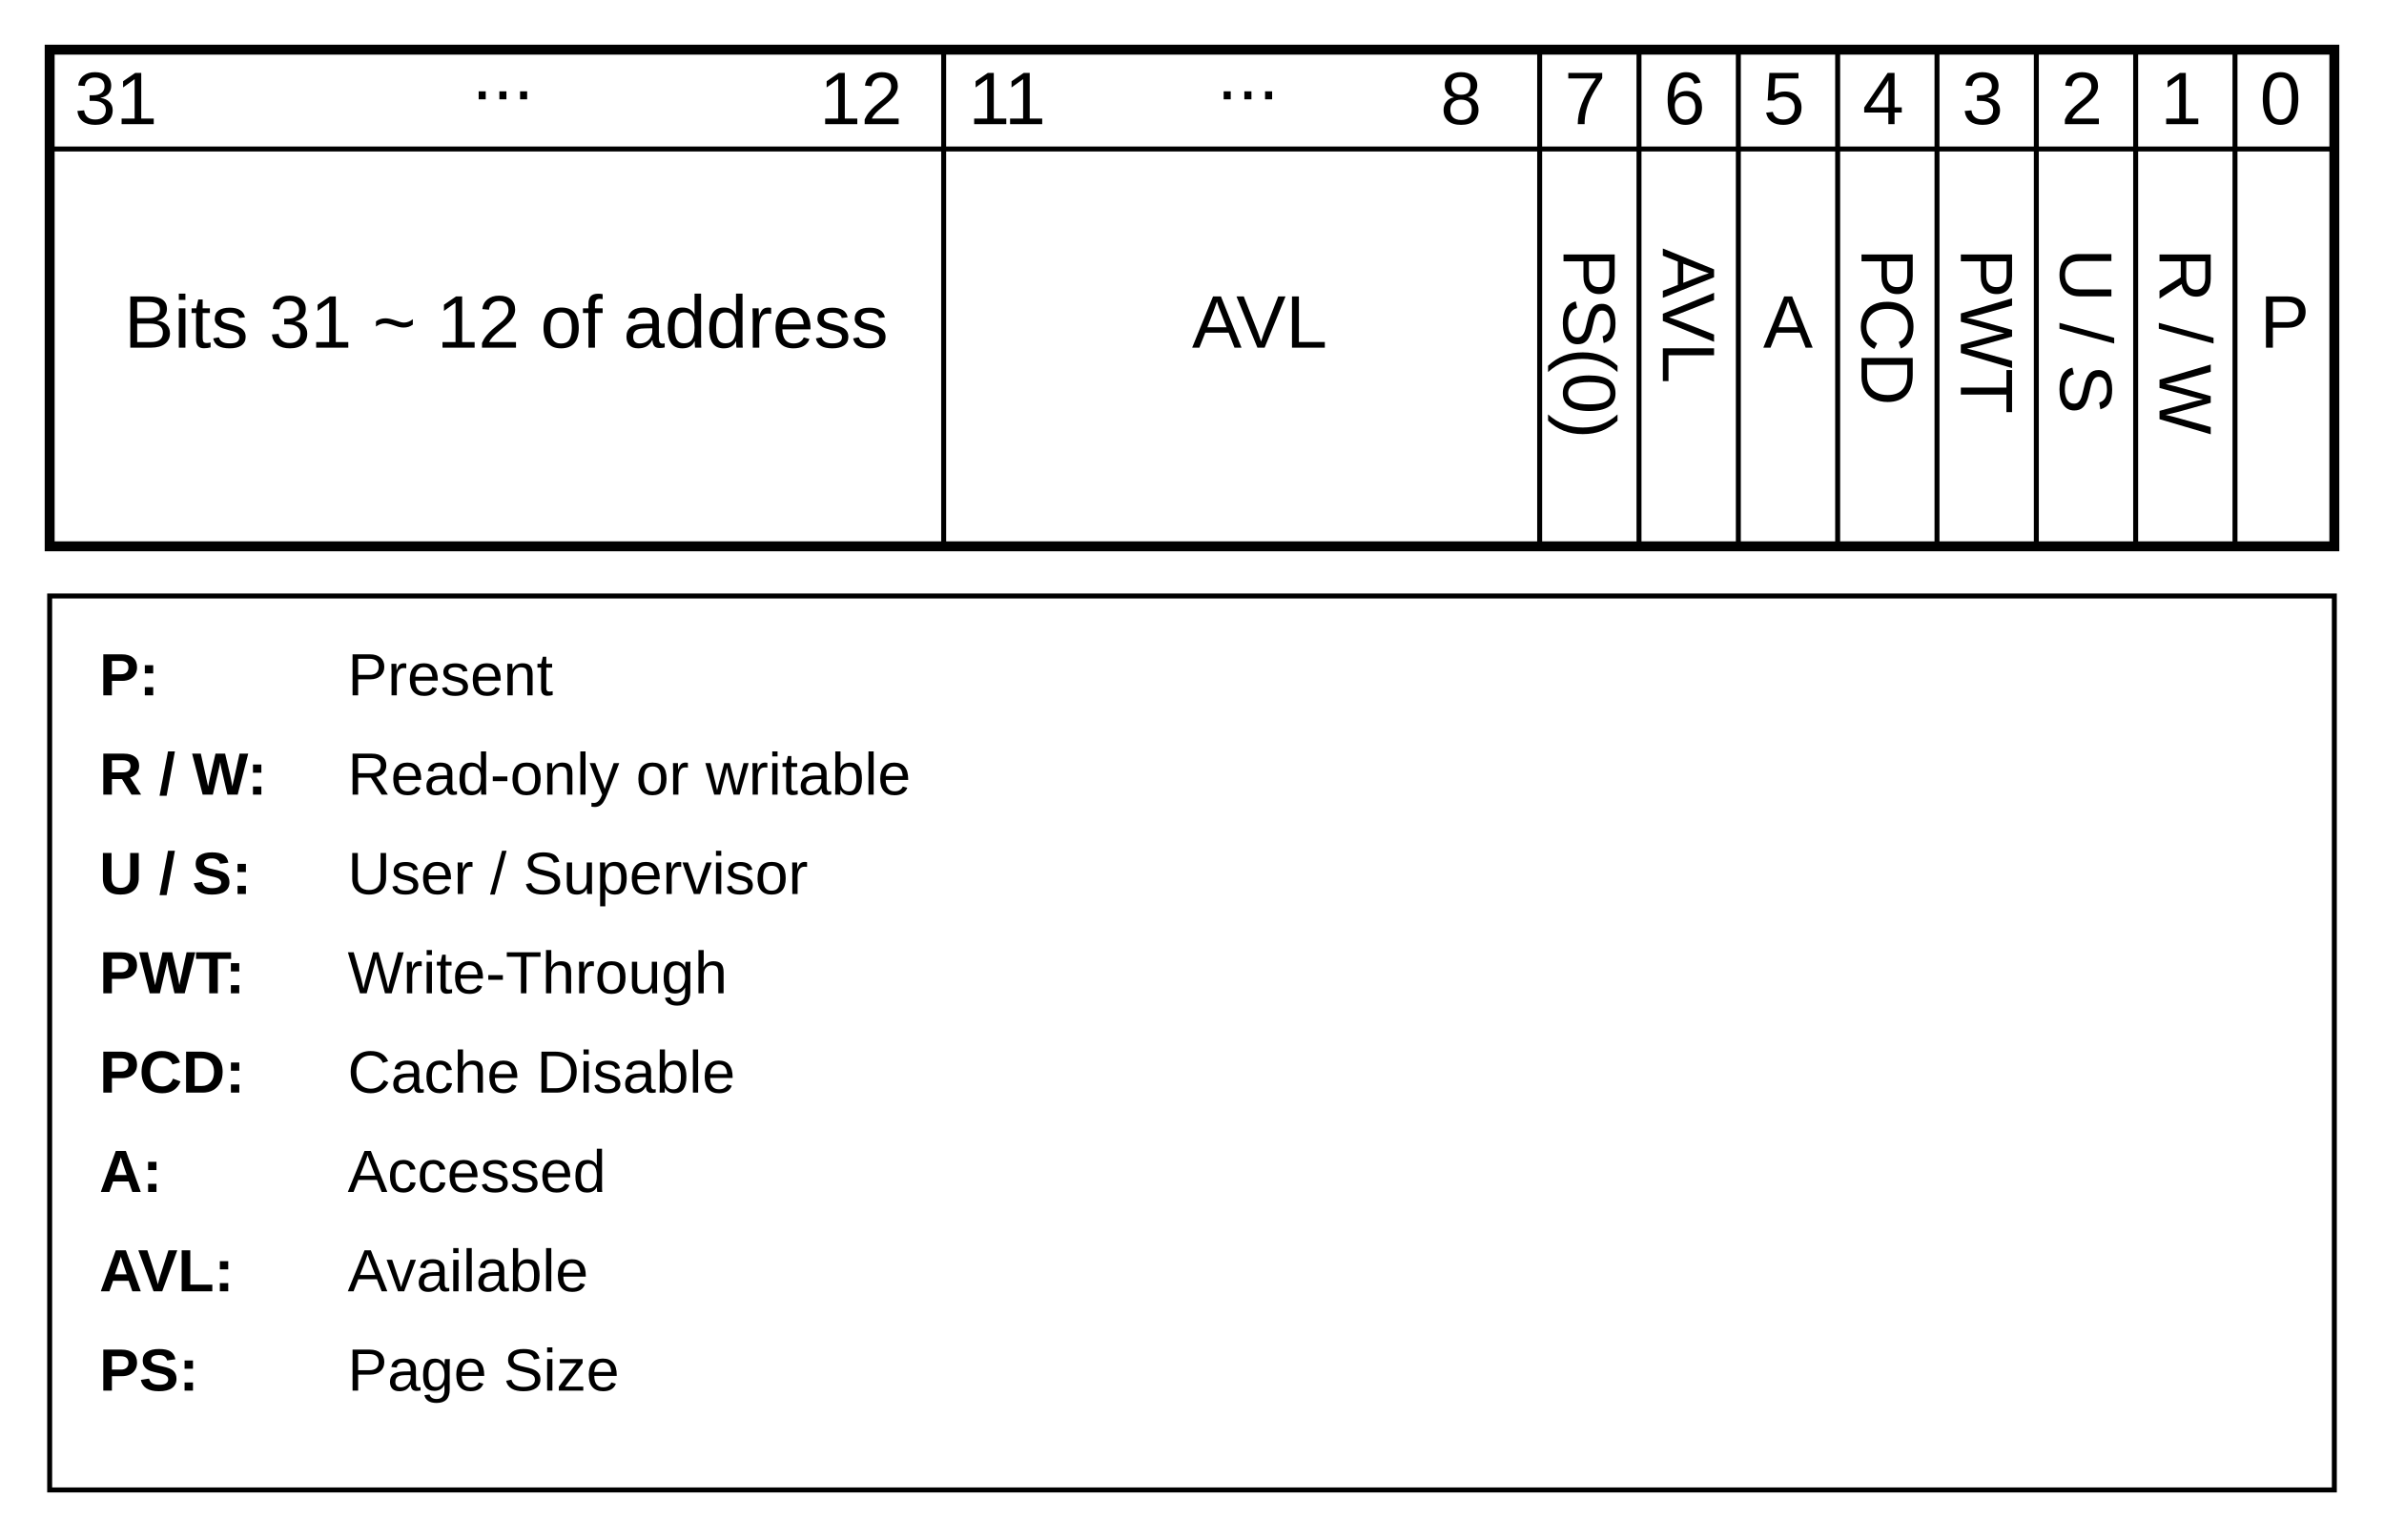
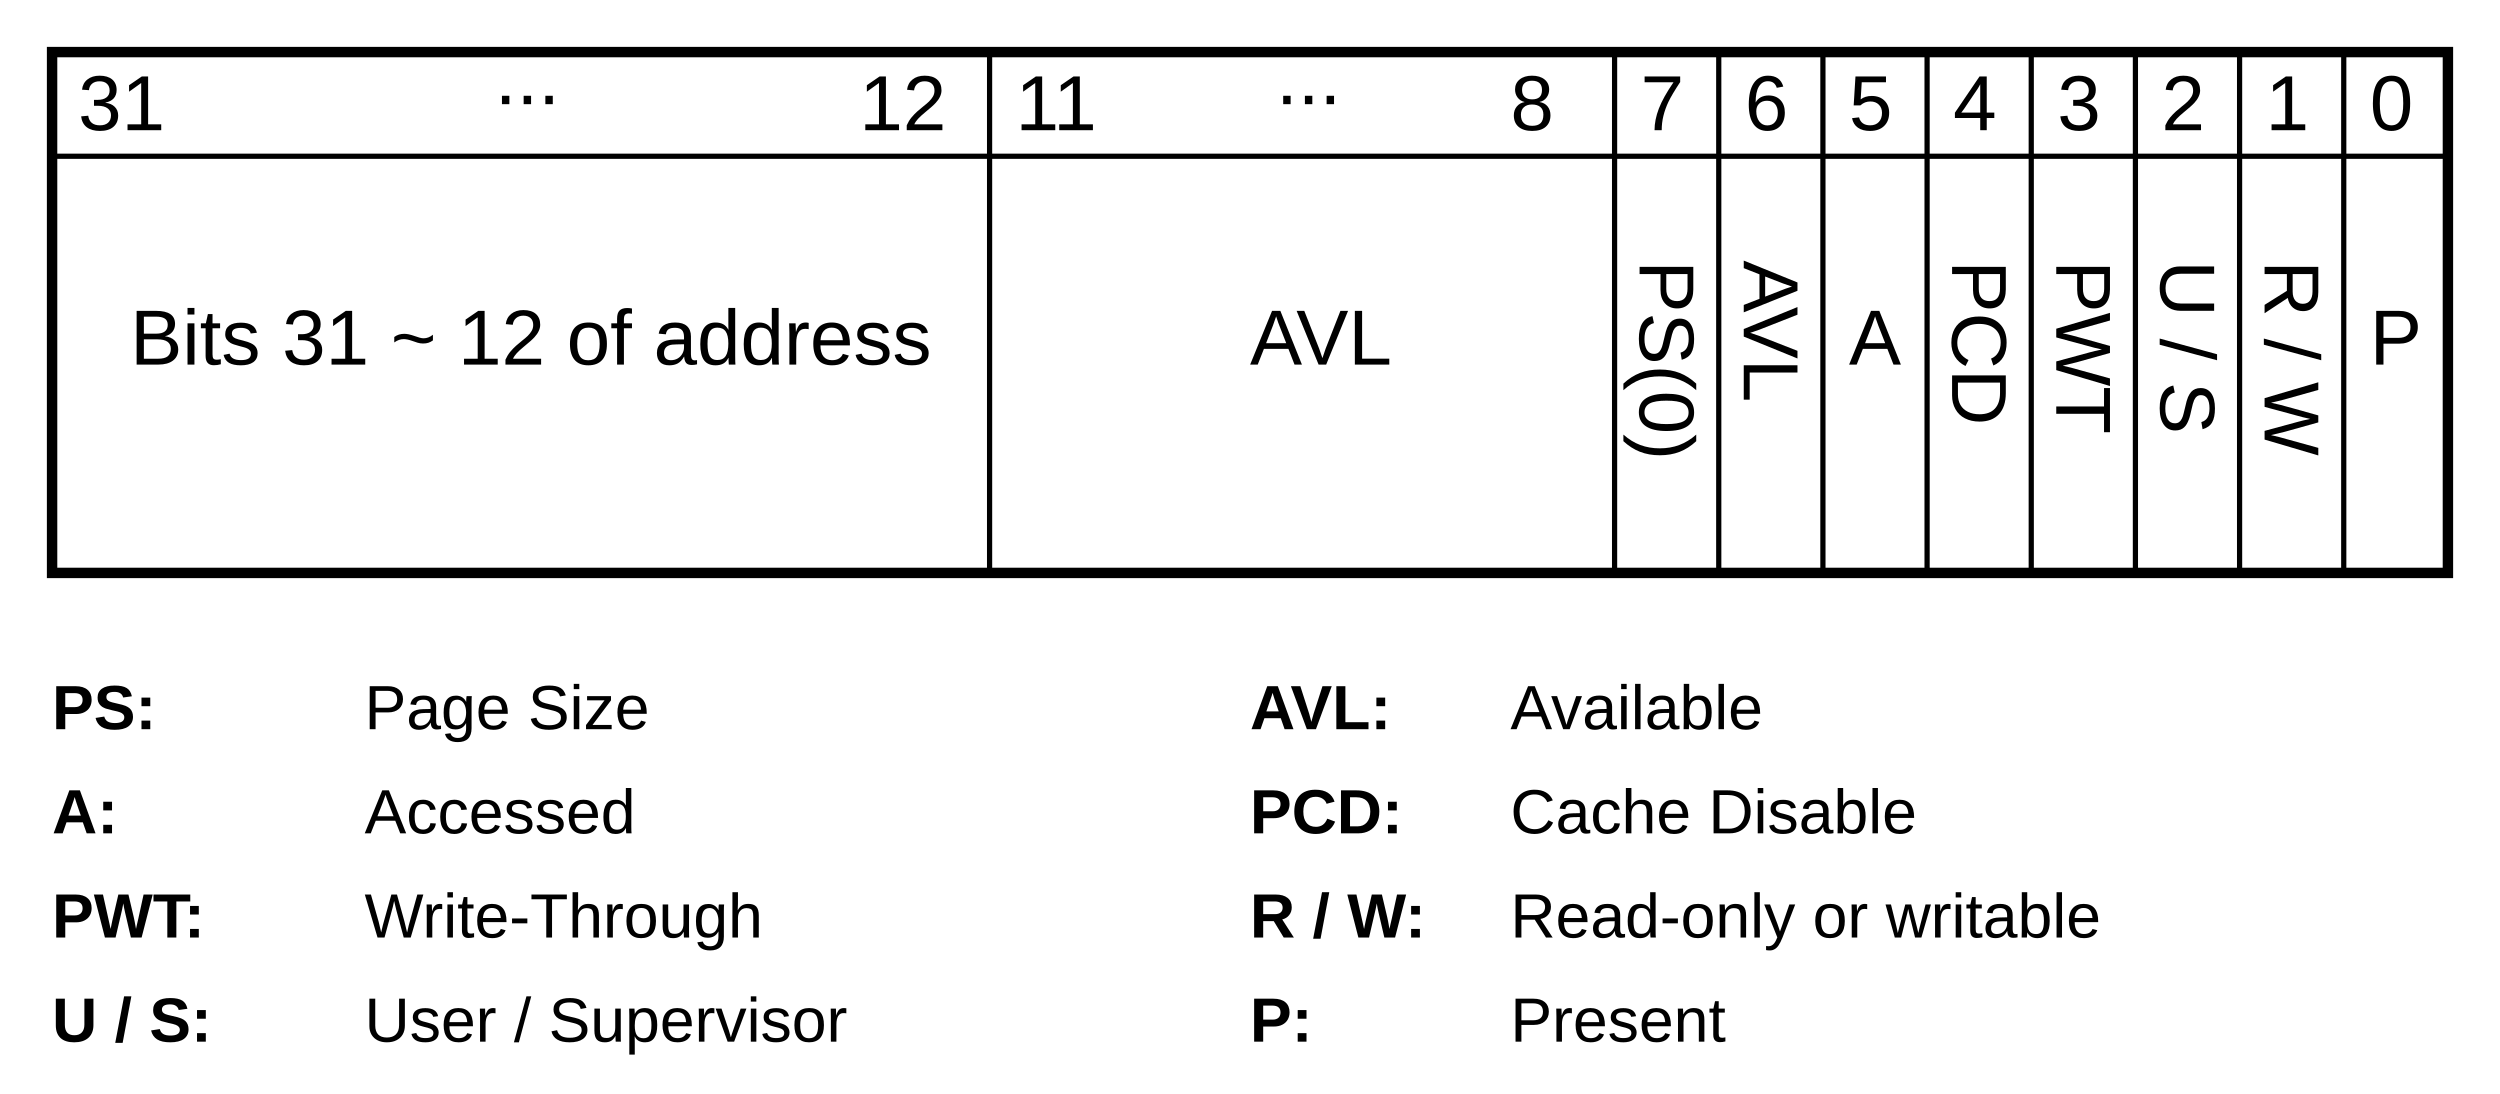
- <svg xmlns="http://www.w3.org/2000/svg" version="1.0" width="480" height="310">
+ <svg xmlns="http://www.w3.org/2000/svg" version="1.0" width="480" height="210">
  <rect x="10" y="10" width="460" height="100" fill="none" stroke="black" stroke-width="2" />
-   <line x1="10" y1="30" x2="470" y2="30" stroke="black" stroke-width="1" />
-   <line x1="190" y1="10" x2="190" y2="110" stroke="black" stroke-width="1" />
-   <line x1="310" y1="10" x2="310" y2="110" stroke="black" stroke-width="1" />
-   <line x1="330" y1="10" x2="330" y2="110" stroke="black" stroke-width="1" />
-   <line x1="350" y1="10" x2="350" y2="110" stroke="black" stroke-width="1" />
-   <line x1="370" y1="10" x2="370" y2="110" stroke="black" stroke-width="1" />
-   <line x1="390" y1="10" x2="390" y2="110" stroke="black" stroke-width="1" />
-   <line x1="410" y1="10" x2="410" y2="110" stroke="black" stroke-width="1" />
-   <line x1="430" y1="10" x2="430" y2="110" stroke="black" stroke-width="1" />
-   <line x1="450" y1="10" x2="450" y2="110" stroke="black" stroke-width="1" />
+   <g stroke="black" stroke-width="1">
+     <line x1="10" y1="30" x2="470" y2="30" />
+     <line x1="190" y1="10" x2="190" y2="110" />
+     <line x1="310" y1="10" x2="310" y2="110" />
+     <line x1="330" y1="10" x2="330" y2="110" />
+     <line x1="350" y1="10" x2="350" y2="110" />
+     <line x1="370" y1="10" x2="370" y2="110" />
+     <line x1="390" y1="10" x2="390" y2="110" />
+     <line x1="410" y1="10" x2="410" y2="110" />
+     <line x1="430" y1="10" x2="430" y2="110" />
+     <line x1="450" y1="10" x2="450" y2="110" />
+   </g>
  <g font-family="Arial" fill="black">
    <g font-size="15px">
      <text x="15" y="25">31</text>
      <text x="95" y="20">...</text>
      <text x="165" y="25">12</text>
      <text x="195" y="25">11</text>
      <text x="245" y="20">...</text>
      <text x="290" y="25">8</text>
      <text x="315" y="25">7</text>
      <text x="335" y="25">6</text>
      <text x="355" y="25">5</text>
      <text x="375" y="25">4</text>
      <text x="395" y="25">3</text>
      <text x="415" y="25">2</text>
      <text x="435" y="25">1</text>
      <text x="455" y="25">0</text>
      <text x="25" y="70">Bits 31 ~ 12 of address</text>
      <text x="240" y="70">AVL</text>
      <text x="320" y="50" writing-mode="vertical-rl">PS(0)</text>
      <text x="340" y="50" writing-mode="vertical-rl">AVL</text>
      <text x="355" y="70">A</text>
      <text x="380" y="50" writing-mode="vertical-rl">PCD</text>
      <text x="400" y="50" writing-mode="vertical-rl">PWT</text>
      <text x="420" y="50" writing-mode="vertical-rl">U / S</text>
      <text x="440" y="50" writing-mode="vertical-rl">R / W</text>
      <text x="455" y="70">P</text>
    </g>
  </g>
-   <rect x="10" y="120" width="460" height="180" stroke="black" stroke-width="1" fill="none" />
  <g font-family="Arial" fill="black">
-     <text x="20" y="140" font-weight="bold">P:</text>
-     <text x="70" y="140">Present</text>
-     <text x="20" y="160" font-weight="bold">R / W:</text>
-     <text x="70" y="160">Read-only or writable</text>
-     <text x="20" y="180" font-weight="bold">U / S:</text>
-     <text x="70" y="180">User / Supervisor</text>
-     <text x="20" y="200" font-weight="bold">PWT:</text>
-     <text x="70" y="200">Write-Through</text>
-     <text x="20" y="220" font-weight="bold">PCD:</text>
-     <text x="70" y="220">Cache Disable</text>
-     <text x="20" y="240" font-weight="bold">A:</text>
-     <text x="70" y="240">Accessed</text>
-     <text x="20" y="260" font-weight="bold">AVL:</text>
-     <text x="70" y="260">Available</text>
-     <text x="20" y="280" font-weight="bold">PS:</text>
-     <text x="70" y="280">Page Size</text>
+     <text x="10" y="140" font-weight="bold">PS:</text>
+     <text x="70" y="140">Page Size</text>
+     <text x="240" y="140" font-weight="bold">AVL:</text>
+     <text x="290" y="140">Available</text>
+     <text x="10" y="160" font-weight="bold">A:</text>
+     <text x="70" y="160">Accessed</text>
+     <text x="240" y="160" font-weight="bold">PCD:</text>
+     <text x="290" y="160">Cache Disable</text>
+     <text x="10" y="180" font-weight="bold">PWT:</text>
+     <text x="70" y="180">Write-Through</text>
+     <text x="240" y="180" font-weight="bold">R / W:</text>
+     <text x="290" y="180">Read-only or writable</text>
+     <text x="10" y="200" font-weight="bold">U / S:</text>
+     <text x="70" y="200">User / Supervisor</text>
+     <text x="240" y="200" font-weight="bold">P:</text>
+     <text x="290" y="200">Present</text>
  </g>
</svg>
